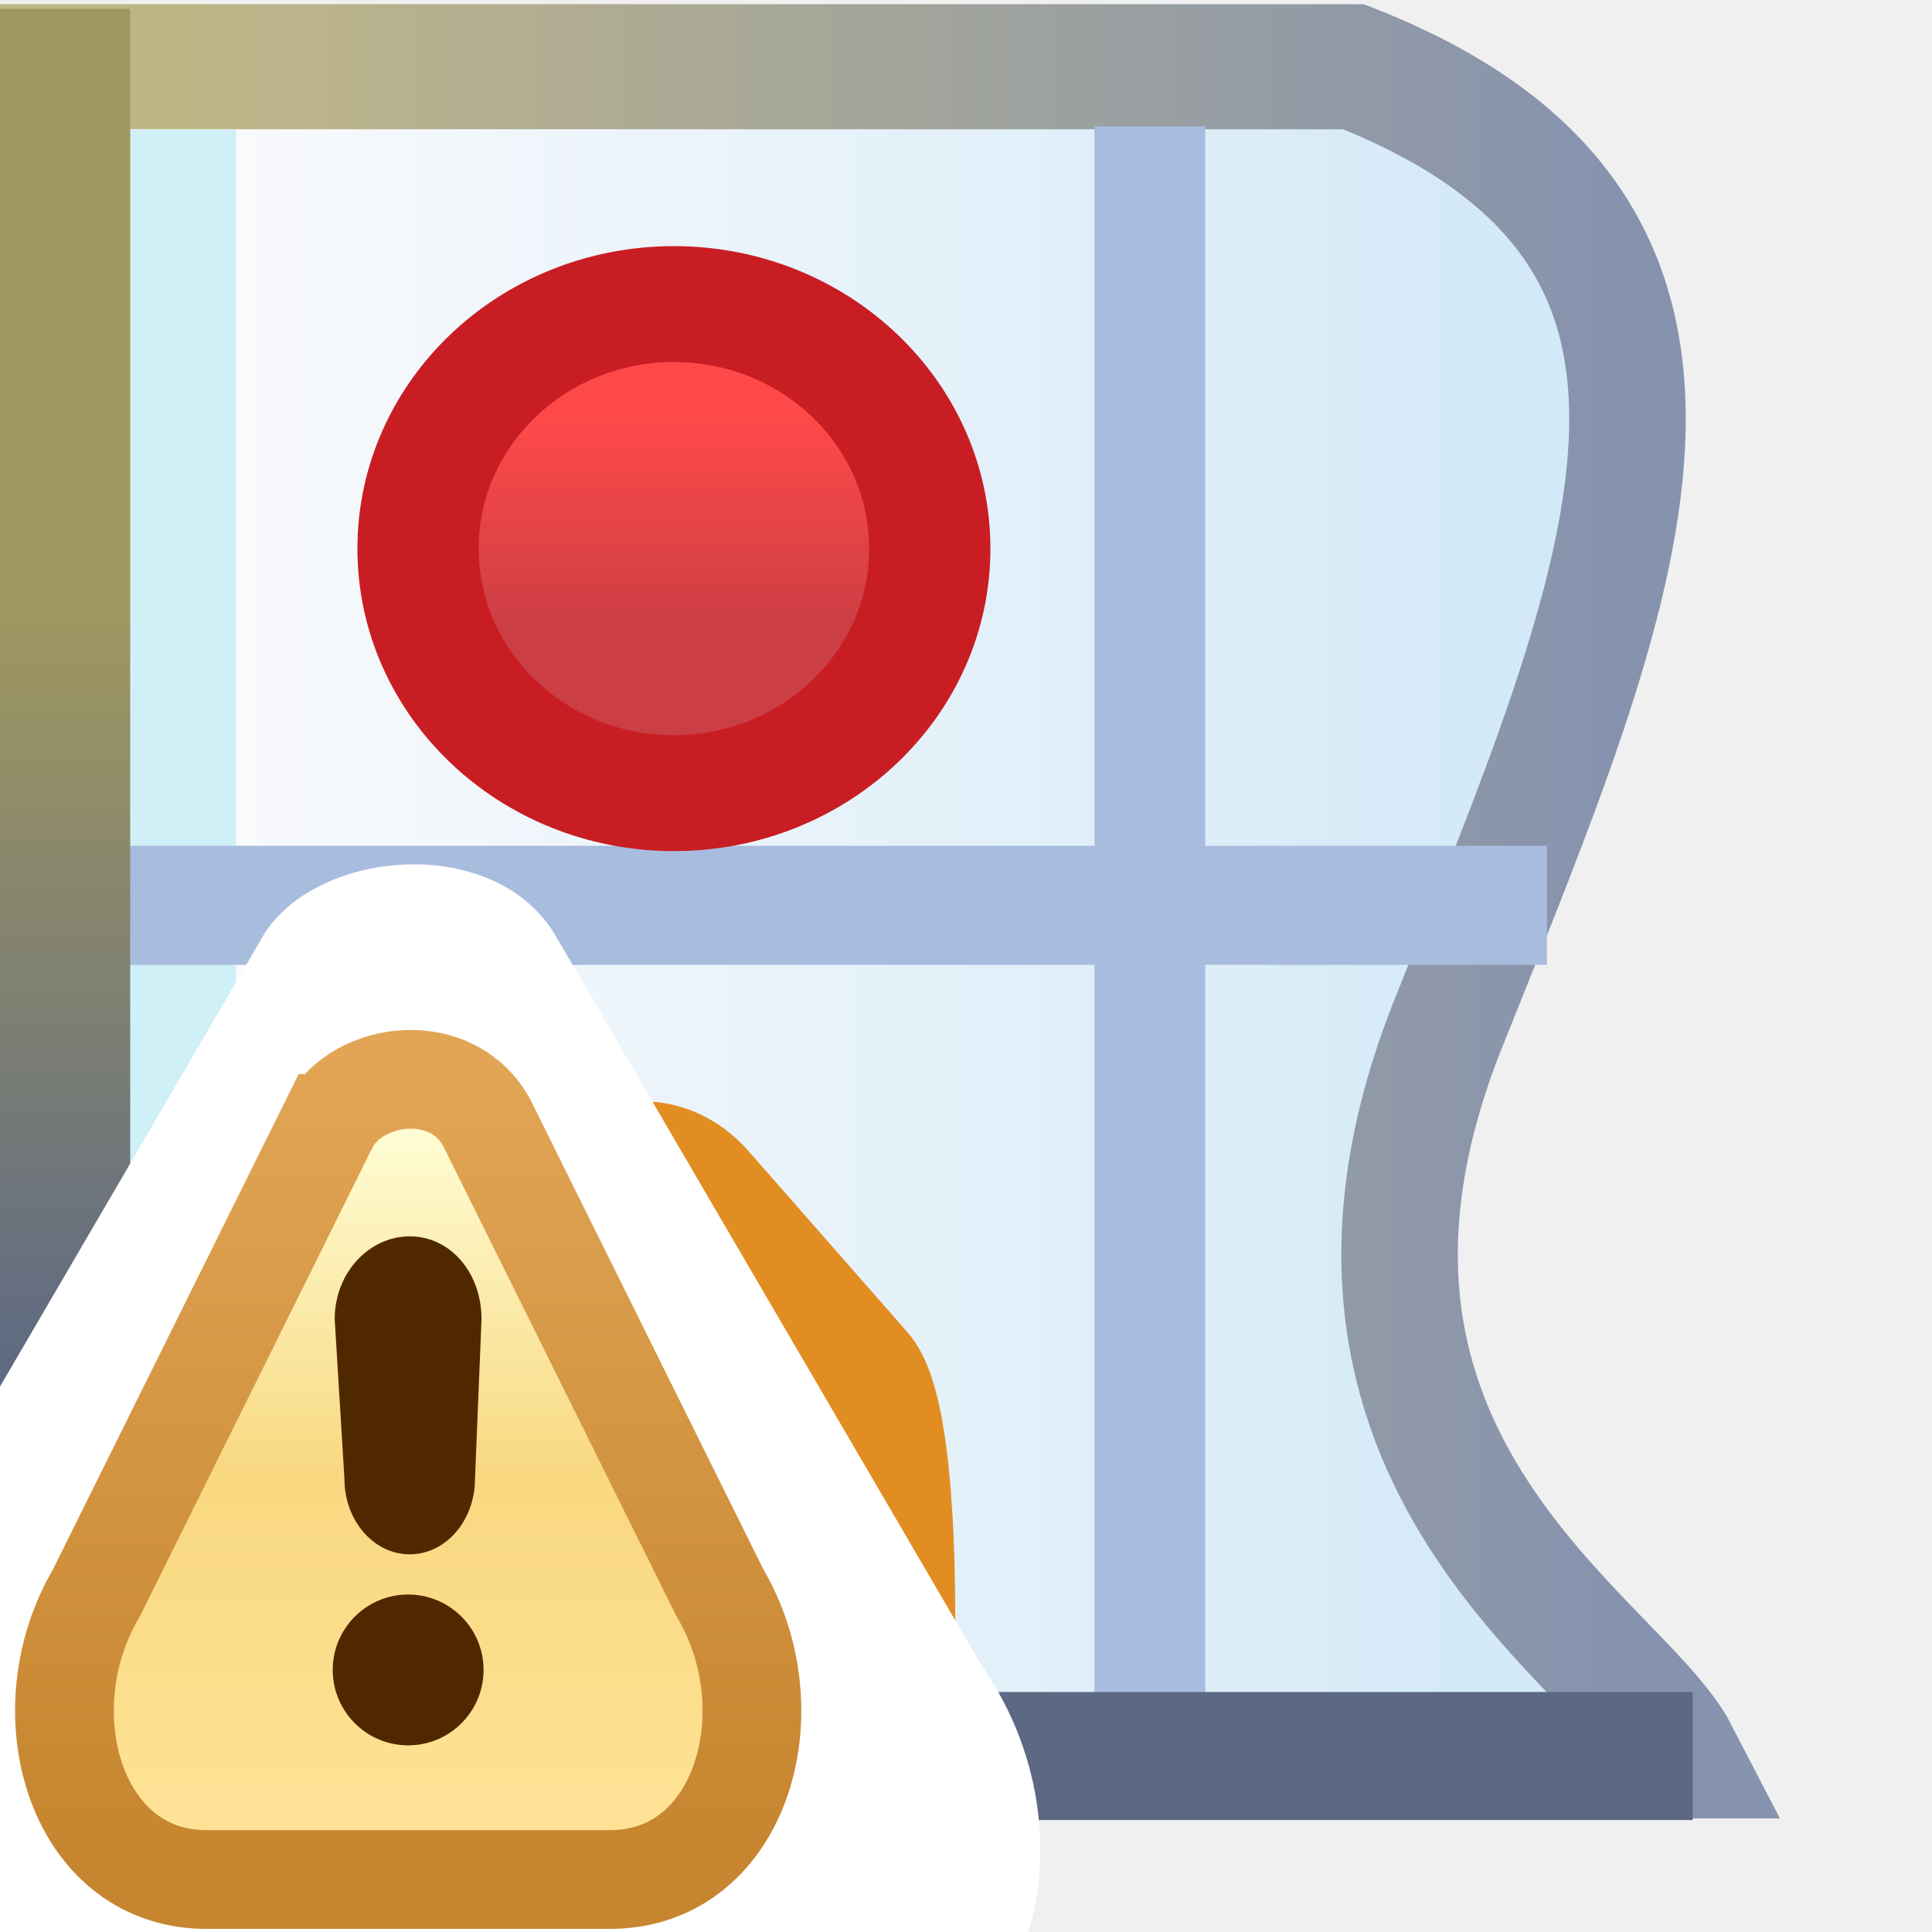
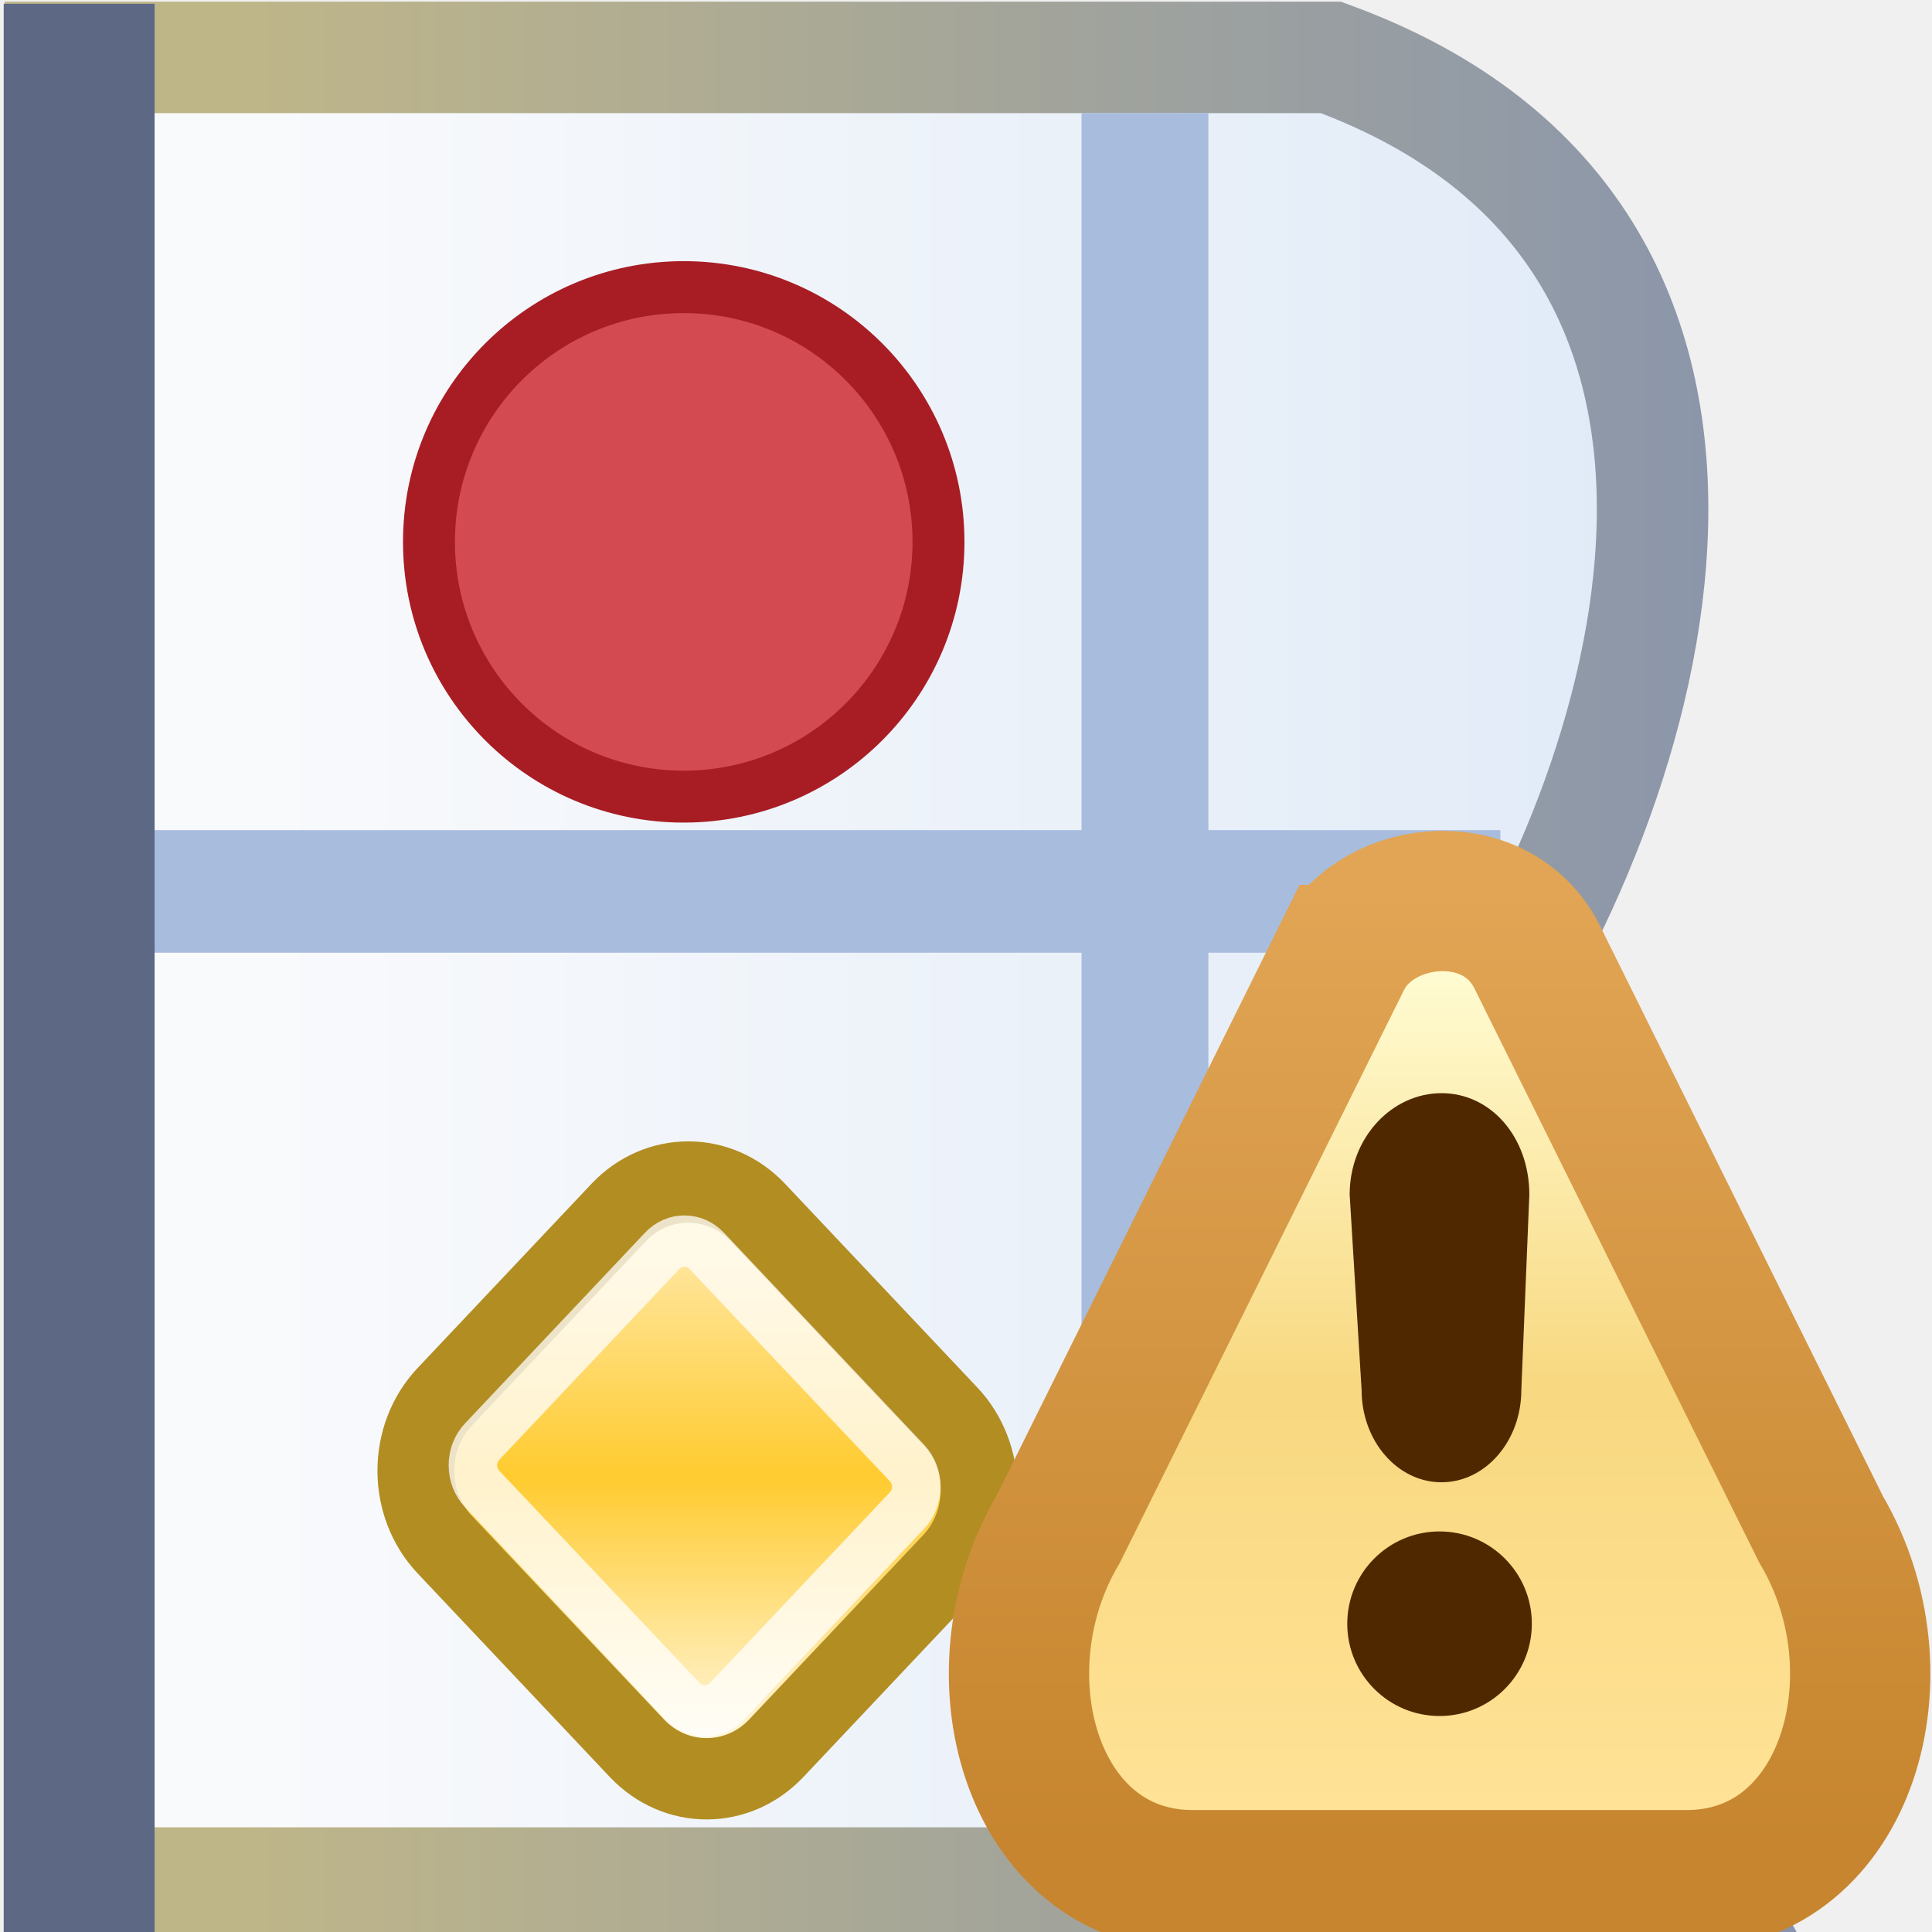
<svg xmlns="http://www.w3.org/2000/svg" xmlns:xlink="http://www.w3.org/1999/xlink" width="16" height="16" id="svg2" version="1.1">
  <defs id="defs4">
-     <linearGradient id="linearGradient3852">
-       <stop style="stop-color:#ff4949;stop-opacity:1" offset="0" id="stop3854" />
-       <stop style="stop-color:#cb3e44;stop-opacity:1" offset="1" id="stop3856" />
-     </linearGradient>
    <linearGradient id="linearGradient5105">
      <stop style="stop-color:#bfb688;stop-opacity:1;" offset="0" id="stop5107" />
      <stop style="stop-color:#8693ae;stop-opacity:1" offset="1" id="stop5109" />
    </linearGradient>
    <linearGradient id="linearGradient5255">
      <stop style="stop-color:#f9fafc;stop-opacity:1" offset="0" id="stop5257" />
      <stop style="stop-color:#dee9f7;stop-opacity:1" offset="1" id="stop5259" />
    </linearGradient>
    <linearGradient id="linearGradient4903-7-7-52">
      <stop id="stop4905-2-3-9" offset="0" style="stop-color:#ffe69f;stop-opacity:1" />
      <stop style="stop-color:#ffcb2f;stop-opacity:1" offset="0.415" id="stop4911-4-9-2" />
      <stop id="stop4907-3-6-1" offset="1" style="stop-color:#ffffff;stop-opacity:1" />
    </linearGradient>
-     <linearGradient xlink:href="#linearGradient5255" id="linearGradient18366" gradientUnits="userSpaceOnUse" gradientTransform="matrix(1.290757,0,0,0.9157589,-4.820673,87.268)" x1="22.879" y1="1037.211" x2="22.879" y2="1051.027" />
-     <linearGradient xlink:href="#linearGradient5105" id="linearGradient18368" gradientUnits="userSpaceOnUse" gradientTransform="matrix(1.290757,0,0,0.9157589,20.03668,87.268)" x1="9.171" y1="1036.943" x2="9.171" y2="1051.68" />
+     <linearGradient xlink:href="#linearGradient5255" id="linearGradient18366" gradientUnits="userSpaceOnUse" gradientTransform="matrix(1.382308,0,0,0.9807125,-6.264242,20.04421)" x1="22.879" y1="1037.211" x2="22.879" y2="1051.027" />
+     <linearGradient xlink:href="#linearGradient5105" id="linearGradient18368" gradientUnits="userSpaceOnUse" gradientTransform="matrix(1.382308,0,0,0.9807125,20.35621,20.04421)" x1="9.171" y1="1036.943" x2="9.171" y2="1051.68" />
    <linearGradient xlink:href="#linearGradient4903-7-7-52" id="linearGradient20355" gradientUnits="userSpaceOnUse" gradientTransform="matrix(0.7216023,0,0,0.7216023,246.5466,-1265.794)" x1="733.184" y1="727.802" x2="738.317" y2="732.935" />
    <linearGradient y2="0.393" x2="6.389" y1="7.237" x1="6.389" gradientUnits="userSpaceOnUse" id="linearGradient4200" xlink:href="#linearGradient5091" />
    <linearGradient y2="0.982" x2="3.383" y1="7.016" x1="3.383" gradientUnits="userSpaceOnUse" id="linearGradient4198" xlink:href="#linearGradient5081" />
    <linearGradient id="linearGradient5081">
      <stop id="stop5083" offset="0" style="stop-color:#ffe296;stop-opacity:1" />
      <stop style="stop-color:#f8d880;stop-opacity:1" offset="0.5" id="stop5089" />
      <stop id="stop5085" offset="1" style="stop-color:#fffcd3;stop-opacity:1" />
    </linearGradient>
    <linearGradient id="linearGradient5091">
      <stop id="stop5093" offset="0" style="stop-color:#c6852e;stop-opacity:1" />
      <stop id="stop5095" offset="1" style="stop-color:#e1a555;stop-opacity:1" />
    </linearGradient>
-     <linearGradient y2="0.982" x2="3.383" y1="7.016" x1="3.383" gradientUnits="userSpaceOnUse" id="linearGradient4198-1" xlink:href="#linearGradient5081-2" />
-     <linearGradient id="linearGradient5081-2">
-       <stop id="stop5083-6" offset="0" style="stop-color:#ffe296;stop-opacity:1" />
-       <stop style="stop-color:#f8d880;stop-opacity:1" offset="0.5" id="stop5089-6" />
-       <stop id="stop5085-1" offset="1" style="stop-color:#fffcd3;stop-opacity:1" />
-     </linearGradient>
-     <linearGradient y2="0.393" x2="6.389" y1="7.237" x1="6.389" gradientUnits="userSpaceOnUse" id="linearGradient4200-0" xlink:href="#linearGradient5091-0" />
-     <linearGradient id="linearGradient5091-0">
-       <stop id="stop5093-5" offset="0" style="stop-color:#c6852e;stop-opacity:1" />
-       <stop id="stop5095-9" offset="1" style="stop-color:#e1a555;stop-opacity:1" />
-     </linearGradient>
-     <linearGradient xlink:href="#linearGradient3852" id="linearGradient3858" x1="385.984" y1="462.57" x2="385.984" y2="471.699" gradientUnits="userSpaceOnUse" />
-     <linearGradient xlink:href="#linearGradient5081" id="linearGradient3067" gradientUnits="userSpaceOnUse" x1="3.383" y1="7.016" x2="3.383" y2="0.982" />
-     <linearGradient xlink:href="#linearGradient5091" id="linearGradient3069" gradientUnits="userSpaceOnUse" x1="6.389" y1="7.237" x2="6.389" y2="0.393" />
-     <linearGradient xlink:href="#linearGradient5255-7" id="linearGradient3807" gradientUnits="userSpaceOnUse" gradientTransform="matrix(1.382308,0,0,0.9807125,-6.192931,20.04421)" x1="22.879" y1="1037.211" x2="22.879" y2="1051.027" />
-     <linearGradient id="linearGradient5255-7">
-       <stop style="stop-color:#f9fafc;stop-opacity:1" offset="0" id="stop5257-9" />
-       <stop style="stop-color:#d2e9f7;stop-opacity:1;" offset="1" id="stop5259-2" />
-     </linearGradient>
-     <linearGradient xlink:href="#linearGradient5105-2" id="linearGradient3809" gradientUnits="userSpaceOnUse" gradientTransform="matrix(1.382308,0,0,0.9807125,20.42752,20.04421)" x1="9.171" y1="1036.943" x2="9.171" y2="1051.68" />
-     <linearGradient id="linearGradient5105-2">
-       <stop style="stop-color:#bfb688;stop-opacity:1;" offset="0" id="stop5107-4" />
-       <stop style="stop-color:#8693ae;stop-opacity:1" offset="1" id="stop5109-5" />
-     </linearGradient>
-     <linearGradient xlink:href="#linearGradient3840" id="linearGradient3846" x1="1035.598" y1="28.696" x2="1035.598" y2="21.129" gradientUnits="userSpaceOnUse" />
-     <linearGradient id="linearGradient3840">
-       <stop style="stop-color:#5c6884;stop-opacity:1;" offset="0" id="stop3842" />
-       <stop style="stop-color:#a09860;stop-opacity:1;" offset="1" id="stop3844" />
-     </linearGradient>
-     <linearGradient xlink:href="#linearGradient4903-7-7-52-1" id="linearGradient3027" gradientUnits="userSpaceOnUse" gradientTransform="matrix(0.7216023,0,0,0.7216023,246.5466,-1265.794)" x1="733.184" y1="727.802" x2="738.317" y2="732.935" />
-     <linearGradient id="linearGradient4903-7-7-52-1">
-       <stop id="stop4905-2-3-9-1" offset="0" style="stop-color:#ffe69f;stop-opacity:1" />
-       <stop style="stop-color:#ffcb2f;stop-opacity:1" offset="0.415" id="stop4911-4-9-2-1" />
-       <stop id="stop4907-3-6-1-8" offset="1" style="stop-color:#ffffff;stop-opacity:1" />
-     </linearGradient>
-     <linearGradient y2="471.699" x2="385.984" y1="462.57" x1="385.984" gradientUnits="userSpaceOnUse" id="linearGradient3048" xlink:href="#linearGradient3852-1" />
-     <linearGradient id="linearGradient3852-1">
-       <stop style="stop-color:#ff4949;stop-opacity:1" offset="0" id="stop3854-7" />
-       <stop style="stop-color:#cb3e44;stop-opacity:1" offset="1" id="stop3856-4" />
-     </linearGradient>
  </defs>
  <g id="layer1" style="display:inline" transform="translate(0,-1036.362)">
-     <g transform="translate(-0.04378716,0.04324301)" style="display:inline" id="g3854">
-       <g transform="matrix(0.9346781,0,0,0.9346781,-14.57181,69.04451)" id="g8472-4" style="display:inline">
-         <g id="g8421-6" transform="translate(15.60054,0)" />
-         <g transform="matrix(0,1,1,0,-1019.403,1019.403)" id="g10285-0">
-           <g transform="matrix(0.9376926,0,0,0.8733354,0.967742,131.1012)" id="g3797">
-             <path id="rect4172-1" d="m 16.097,1035.528 15.962,0 0,16.568 c -1.063,-0.59 -2.773,-4.141 -6.924,-2.359 -4.151,1.782 -7.453,3.367 -9.037,-0.962 z" style="fill:url(#linearGradient3807);fill-opacity:1;stroke:url(#linearGradient3809);stroke-width:1.182;stroke-linecap:butt;stroke-linejoin:miter;stroke-miterlimit:4;stroke-opacity:1;stroke-dasharray:none;stroke-dashoffset:0;display:inline" />
-             <rect transform="matrix(0,1.225059,1.140978,0,15.51684,1034.988)" y="1.031" x="1.062" height="13" width="0.938" id="rect3852" style="fill:#d0f0f8;fill-opacity:1;stroke:none" />
-             <path style="fill:#adc1e1;fill-opacity:1;stroke:#a8bcde;stroke-width:1.125px;stroke-linecap:butt;stroke-linejoin:miter;stroke-opacity:1" d="m 24.022,1036.295 0,14.441" id="path18345" />
-             <path style="fill:#adc1e1;fill-opacity:1;stroke:#a8bcde;stroke-width:1.124px;stroke-linecap:butt;stroke-linejoin:miter;stroke-opacity:1" d="m 16.662,1046.708 15.958,0" id="path18347" />
-             <rect style="fill:url(#linearGradient3846);fill-opacity:1;stroke:none" id="rect21127" width="1.337" height="17.152" x="1035.026" y="15.551" transform="matrix(0,1,1,0,0,0)" ry="0" />
-             <rect transform="scale(1,-1)" style="fill:#5c6884;fill-opacity:1;stroke:none;display:inline" id="rect21127-6" width="1.21" height="17.229" x="31.455" y="-1052.215" ry="0" />
-           </g>
-           <rect style="fill:none;stroke:none" id="rect4942-3" width="1.418" height="1.07" x="22.742" y="1042.646" />
-           <rect style="fill:none;stroke:none;display:inline" id="rect4942-1-75" width="1.418" height="1.07" x="22.742" y="1044.786" />
-           <g transform="matrix(0.8824479,0,0,0.8262642,3.970926,181.0493)" id="g20348">
-             <rect y="1043.461" x="25.573" height="1.013" width="1.422" id="rect4942-1-7" style="fill:none;stroke:none;display:inline" />
-             <path id="rect4880" d="m 775.656,-741.238 2.488,0.009 c 0.565,0.002 2.024,1.527 2.024,1.527 l -3.814,3.859 c 0,0 -1.583,-1.38 -1.608,-1.943 l -0.11,-2.432 c -0.026,-0.563 0.455,-1.023 1.02,-1.02 z" style="font-size:13.589px;font-style:normal;font-weight:normal;line-height:125%;letter-spacing:0px;word-spacing:0px;color:#000000;fill:url(#linearGradient3027);fill-opacity:1;fill-rule:nonzero;stroke:#e28d22;stroke-width:1.213;stroke-linecap:butt;stroke-linejoin:miter;stroke-miterlimit:4;stroke-opacity:1;stroke-dasharray:none;stroke-dashoffset:0;marker:none;visibility:visible;display:inline;overflow:visible;enable-background:accumulate;font-family:Sans" transform="matrix(0.7272427,0.6863804,0.7272427,-0.6863804,0,0)" />
-           </g>
-           <g id="layer1-8-2" style="fill:#d34a50;fill-opacity:1;stroke:#a81d24;stroke-opacity:1;display:inline" transform="matrix(0,1.069887,1.069887,0,-1093.178,1054.474)">
-             <g transform="matrix(0.279033,0,0,0.279033,-100.5321,912.079)" style="fill:#d34a50;fill-opacity:1;stroke:#a81d24;stroke-opacity:1;display:inline" id="g11331-3-1-1-7">
-               <g id="g13408-8-4" style="fill:#d34a50;fill-opacity:1;stroke:#a81d24;stroke-opacity:1" />
-             </g>
-             <g transform="matrix(-1,0,0,1,16.12959,8.014063)" style="fill:#d34a50;fill-opacity:1;stroke:#a81d24;stroke-opacity:1;display:inline" id="g6124-3-1">
-               <g transform="scale(-1,1)" style="font-size:13.589px;font-style:normal;font-weight:normal;line-height:125%;letter-spacing:0px;word-spacing:0px;fill:#d34a50;fill-opacity:1;stroke:#a81d24;stroke-opacity:1;font-family:Sans" id="text6430-6" />
-               <g transform="scale(-1,1)" style="font-size:13.589px;font-style:normal;font-weight:normal;line-height:125%;letter-spacing:0px;word-spacing:0px;fill:#d34a50;fill-opacity:1;stroke:#a81d24;stroke-opacity:1;display:inline;font-family:Sans" id="g6438-4" />
-             </g>
-           </g>
-           <path style="font-size:13.589px;font-style:normal;font-weight:normal;line-height:125%;letter-spacing:0px;word-spacing:0px;fill:url(#linearGradient3048);fill-opacity:1;stroke:#c91d24;stroke-width:5.036;stroke-linecap:round;stroke-linejoin:round;stroke-miterlimit:4;stroke-opacity:1;stroke-dasharray:none;stroke-dashoffset:0;display:inline;font-family:Sans" id="path10796-2-6-2-1" d="m 398.75,468.237 c 0,5.868 -4.757,10.625 -10.625,10.625 -5.868,0 -10.625,-4.757 -10.625,-10.625 0,-5.868 4.757,-10.625 10.625,-10.625 5.868,0 10.625,4.757 10.625,10.625 z" transform="matrix(0,0.2133601,0.2039199,0,-75.1506,958.2008)" />
-         </g>
-       </g>
-     </g>
    <g style="display:inline" id="g8472" transform="matrix(0.9346781,0,0,0.9346781,-14.57181,69.04451)">
      <g transform="translate(15.60054,0)" id="g8421" />
      <g id="g10285" transform="matrix(0,1,1,0,-1019.403,1019.403)">
+         <path id="rect4172-1" d="m 16.026,1035.528 16.176,0 0,14.578 c -1.063,-0.59 -4.699,-3.988 -7.21,-2.206 -2.511,1.782 -7.382,3.214 -8.966,-1.115 z" style="fill:url(#linearGradient18366);fill-opacity:1;stroke:url(#linearGradient18368);stroke-width:0.988;stroke-linecap:butt;stroke-linejoin:miter;stroke-miterlimit:4;stroke-opacity:1;stroke-dasharray:none;stroke-dashoffset:0;display:inline" />
        <rect y="1042.646" x="22.742" height="1.07" width="1.418" id="rect4942" style="fill:none;stroke:none" />
        <rect y="1044.786" x="22.742" height="1.07" width="1.418" id="rect4942-1" style="fill:none;stroke:none;display:inline" />
+         <g id="g20348" transform="matrix(0.8824479,0,0,0.8824479,4.173906,122.6679)">
+           <rect style="fill:none;stroke:none;display:inline" id="rect4942-1-7" width="1.422" height="1.013" x="25.573" y="1043.461" />
+           <rect transform="matrix(0.7272427,0.6863804,0.7272427,-0.6863804,0,0)" ry="1.02" y="-741.458" x="774.856" height="4.583" width="4.851" id="rect4880" style="font-size:13.589px;font-style:normal;font-weight:normal;line-height:125%;letter-spacing:0px;word-spacing:0px;color:#000000;fill:url(#linearGradient20355);fill-opacity:1;fill-rule:nonzero;stroke:#b28d22;stroke-width:0.794;stroke-linecap:butt;stroke-linejoin:miter;stroke-miterlimit:4;stroke-opacity:1;stroke-dasharray:none;stroke-dashoffset:0;marker:none;visibility:visible;display:inline;overflow:visible;enable-background:accumulate;font-family:Sans" />
+           <rect transform="matrix(0.7272427,0.6863804,0.7272427,-0.6863804,0,0)" ry="0.327" y="-740.819" x="775.439" height="3.286" width="3.583" id="rect4880-5" style="font-size:13.589px;font-style:normal;font-weight:normal;line-height:125%;letter-spacing:0px;word-spacing:0px;color:#000000;fill:none;stroke:#ffffff;stroke-width:0.502;stroke-linecap:butt;stroke-linejoin:miter;stroke-miterlimit:4;stroke-opacity:0.751;stroke-dasharray:none;stroke-dashoffset:0;marker:none;visibility:visible;display:inline;overflow:visible;enable-background:accumulate;font-family:Sans" />
+         </g>
+         <path style="fill:#adc1e1;fill-opacity:1;stroke:#a8bcde;stroke-width:1.086px;stroke-linecap:butt;stroke-linejoin:miter;stroke-opacity:1" d="m 23.416,1036.025 0,12.262" id="path18345" />
+         <path style="fill:#adc1e1;fill-opacity:1;stroke:#a8bcde;stroke-width:1.124px;stroke-linecap:butt;stroke-linejoin:miter;stroke-opacity:1" d="m 16.519,1045.138 15.173,0" id="path18347" />
        <g transform="matrix(0,1.069887,1.069887,0,-1093.178,1054.474)" style="display:inline;fill:#d34a50;fill-opacity:1;stroke:#a81d24;stroke-opacity:1" id="layer1-8">
          <g id="g11331-3-1-1" style="display:inline;fill:#d34a50;fill-opacity:1;stroke:#a81d24;stroke-opacity:1" transform="matrix(0.279033,0,0,0.279033,-100.5321,912.079)">
            <g style="fill:#d34a50;fill-opacity:1;stroke:#a81d24;stroke-opacity:1" id="g13408-8" />
          </g>
          <g id="g6124-3" style="display:inline;fill:#d34a50;fill-opacity:1;stroke:#a81d24;stroke-opacity:1" transform="matrix(-1,0,0,1,16.12959,8.014063)">
            <g id="text6430" style="font-size:13.589px;font-style:normal;font-weight:normal;line-height:125%;letter-spacing:0px;word-spacing:0px;fill:#d34a50;fill-opacity:1;stroke:#a81d24;font-family:Sans;stroke-opacity:1" transform="scale(-1,1)" />
            <g id="g6438" style="font-size:13.589px;font-style:normal;font-weight:normal;line-height:125%;letter-spacing:0px;word-spacing:0px;fill:#d34a50;fill-opacity:1;stroke:#a81d24;display:inline;font-family:Sans;stroke-opacity:1" transform="scale(-1,1)" />
          </g>
        </g>
-         <g transform="matrix(0,0.8775719,0.8775719,0,-888.7133,1034.442)" style="display:inline" id="layer1-6">
+         <path transform="matrix(0,0.2124455,0.2124455,0,-79.15609,958.5959)" d="m 398.75,468.237 c 0,5.868 -4.757,10.625 -10.625,10.625 -5.868,0 -10.625,-4.757 -10.625,-10.625 0,-5.868 4.757,-10.625 10.625,-10.625 5.868,0 10.625,4.757 10.625,10.625 z" id="path10796-2-6-2" style="font-size:13.589px;font-style:normal;font-weight:normal;line-height:125%;letter-spacing:0px;word-spacing:0px;fill:#d34a50;fill-opacity:1;stroke:#a81d24;stroke-width:2.166;stroke-linecap:round;stroke-linejoin:round;stroke-miterlimit:4;stroke-opacity:1;stroke-dasharray:none;stroke-dashoffset:0;display:inline;font-family:Sans" />
+         <rect style="fill:#5c6884;fill-opacity:1;stroke:none" id="rect21127" width="1.337" height="17.152" x="1035.026" y="15.551" transform="matrix(0,1,1,0,0,0)" ry="0" />
+         <g transform="matrix(0,0.8775719,0.8775719,0,-888.1115,1040.728)" style="display:inline" id="layer1-6">
          <g transform="matrix(0.9346781,0,0,0.9346781,-14.57181,69.04451)" id="g8472-9" style="display:inline">
            <g transform="matrix(1.416639,0,0,1.416639,-3.241136,-441.5072)" id="g4193">
-               <g id="g3061" transform="matrix(0.8172172,0,0,0.8172172,1.079091,192.7097)">
-                 <path id="path4292-2" d="m 17.996,1042.674 -3.989,6.833 c -1.19,1.711 -0.379,4.143 1.841,4.173 l 2.516,0 1.964,0 2.516,0 c 2.22,-0.03 3.031,-2.462 1.841,-4.173 l -3.989,-6.833 c -0.578,-0.929 -2.197,-0.78 -2.7,0 z" style="fill:#ffffff;fill-opacity:1;stroke:none;display:inline" />
-                 <path transform="matrix(1.069887,0,0,1.069887,15.59019,1043.48)" id="path4292" d="M 2.812,0.906 0.781,5 C 0.175,6.025 0.588,7.482 1.719,7.5 L 3,7.5 l 1,0 1.281,0 C 6.412,7.482 6.825,6.025 6.219,5 L 4.188,0.906 c -0.294,-0.557 -1.119,-0.467 -1.375,0 z" style="fill:url(#linearGradient3067);fill-opacity:1;stroke:url(#linearGradient3069);stroke-width:0.861;stroke-linecap:butt;stroke-linejoin:miter;stroke-miterlimit:4;stroke-opacity:1;stroke-dasharray:none" />
-                 <path transform="matrix(1.125929,0,0,1.125929,15.41164,1043.374)" d="m 4.109,5.484 c 0,0.345 -0.28,0.625 -0.625,0.625 -0.345,0 -0.625,-0.28 -0.625,-0.625 0,-0.345 0.28,-0.625 0.625,-0.625 0.345,0 0.625,0.28 0.625,0.625 z" id="path4253" style="fill:#502800;fill-opacity:1;stroke:none" />
-                 <path id="path4253-7" d="m 19.35,1045.503 c -0.378,0 -0.701,0.337 -0.701,0.774 l 0.091,1.489 c 0,0.389 0.273,0.704 0.609,0.704 0.336,0 0.609,-0.315 0.609,-0.704 l 0.061,-1.489 c 0,-0.437 -0.292,-0.774 -0.67,-0.774 z" style="fill:#502800;fill-opacity:1;stroke:none;display:inline" />
-               </g>
+               <path style="fill:url(#linearGradient4198);fill-opacity:1;stroke:url(#linearGradient4200);stroke-width:1px;stroke-linecap:butt;stroke-linejoin:miter;stroke-opacity:1" d="M 2.812,0.906 0.781,5 C 0.175,6.025 0.588,7.482 1.719,7.5 L 3,7.5 l 1,0 1.281,0 C 6.412,7.482 6.825,6.025 6.219,5 L 4.188,0.906 c -0.294,-0.557 -1.119,-0.467 -1.375,0 z" id="path4292" transform="matrix(1.069887,0,0,1.069887,15.59019,1043.48)" />
+               <path style="fill:#502800;fill-opacity:1;stroke:none" id="path4253" d="m 4.109,5.484 c 0,0.345 -0.28,0.625 -0.625,0.625 -0.345,0 -0.625,-0.28 -0.625,-0.625 0,-0.345 0.28,-0.625 0.625,-0.625 0.345,0 0.625,0.28 0.625,0.625 z" transform="matrix(1.125929,0,0,1.125929,15.41164,1043.374)" />
+               <path style="fill:#502800;fill-opacity:1;stroke:none;display:inline" d="m 19.35,1045.503 c -0.378,0 -0.701,0.337 -0.701,0.774 l 0.091,1.489 c 0,0.389 0.273,0.704 0.609,0.704 0.336,0 0.609,-0.315 0.609,-0.704 l 0.061,-1.489 c 0,-0.437 -0.292,-0.774 -0.67,-0.774 z" id="path4253-7" />
            </g>
          </g>
        </g>
      </g>
    </g>
  </g>
</svg>
